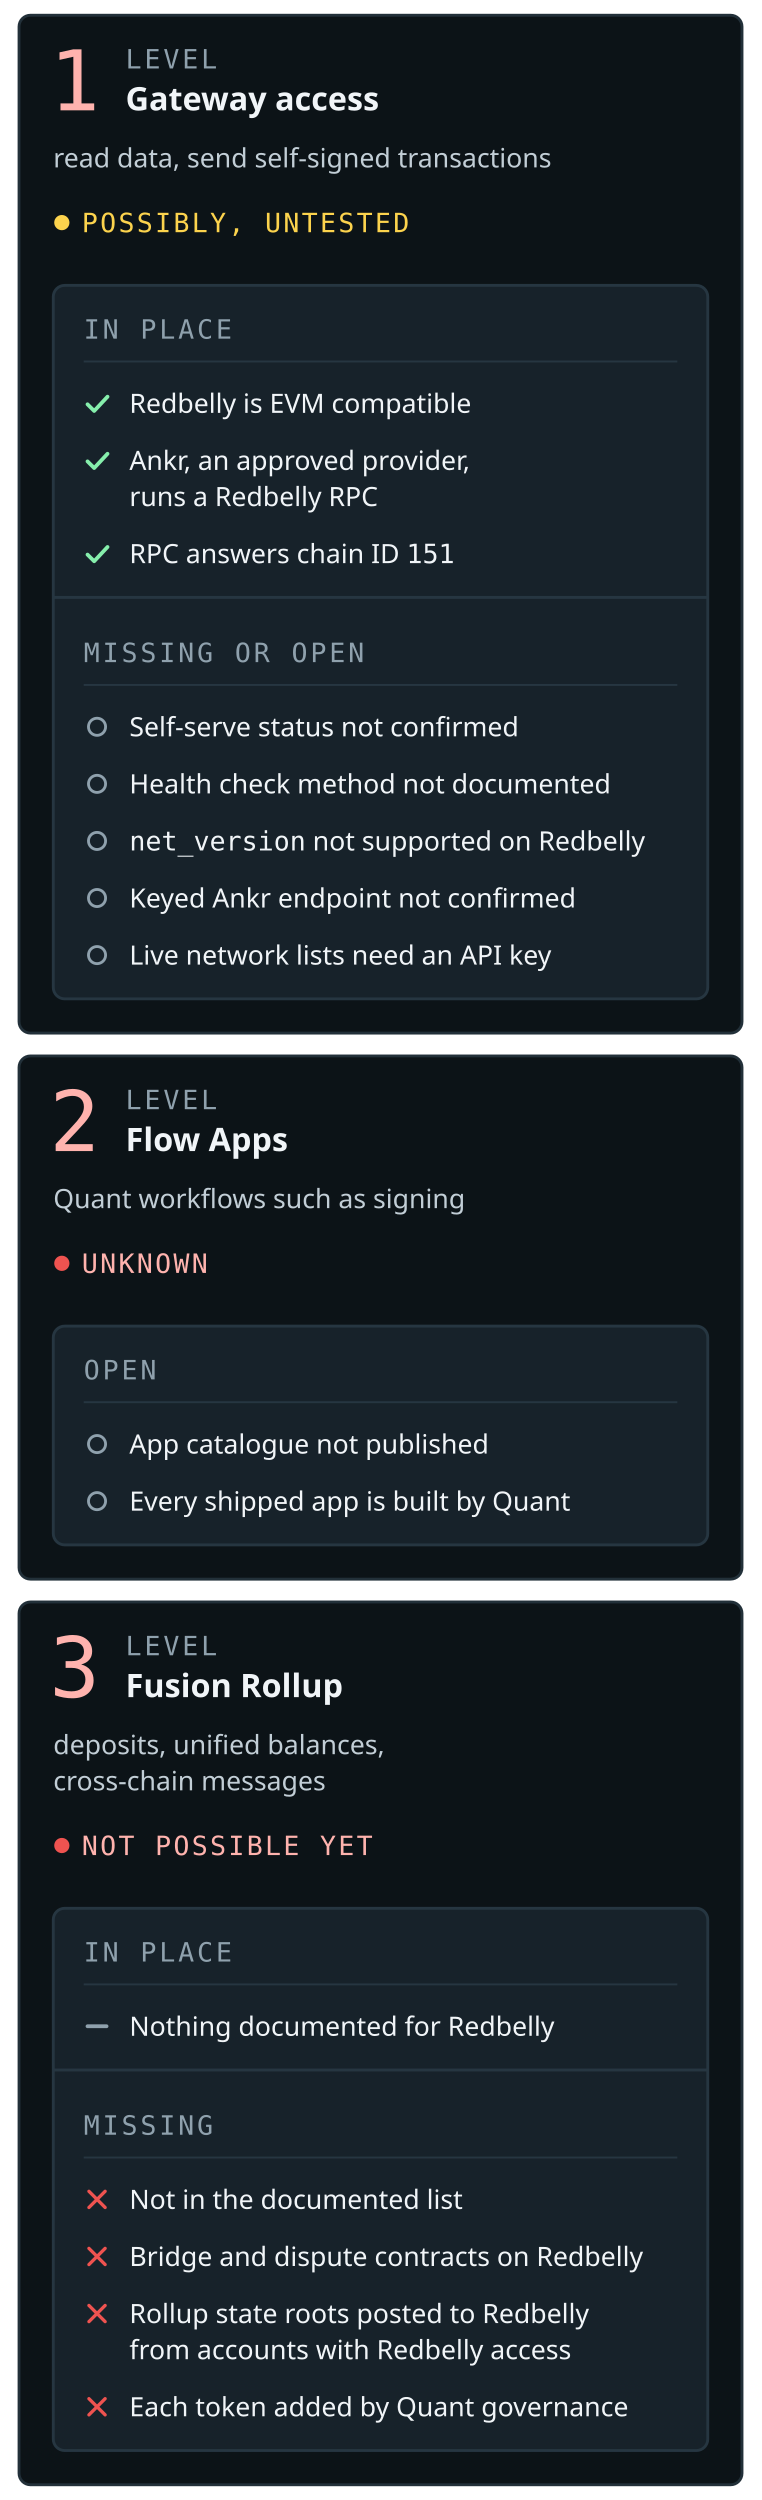
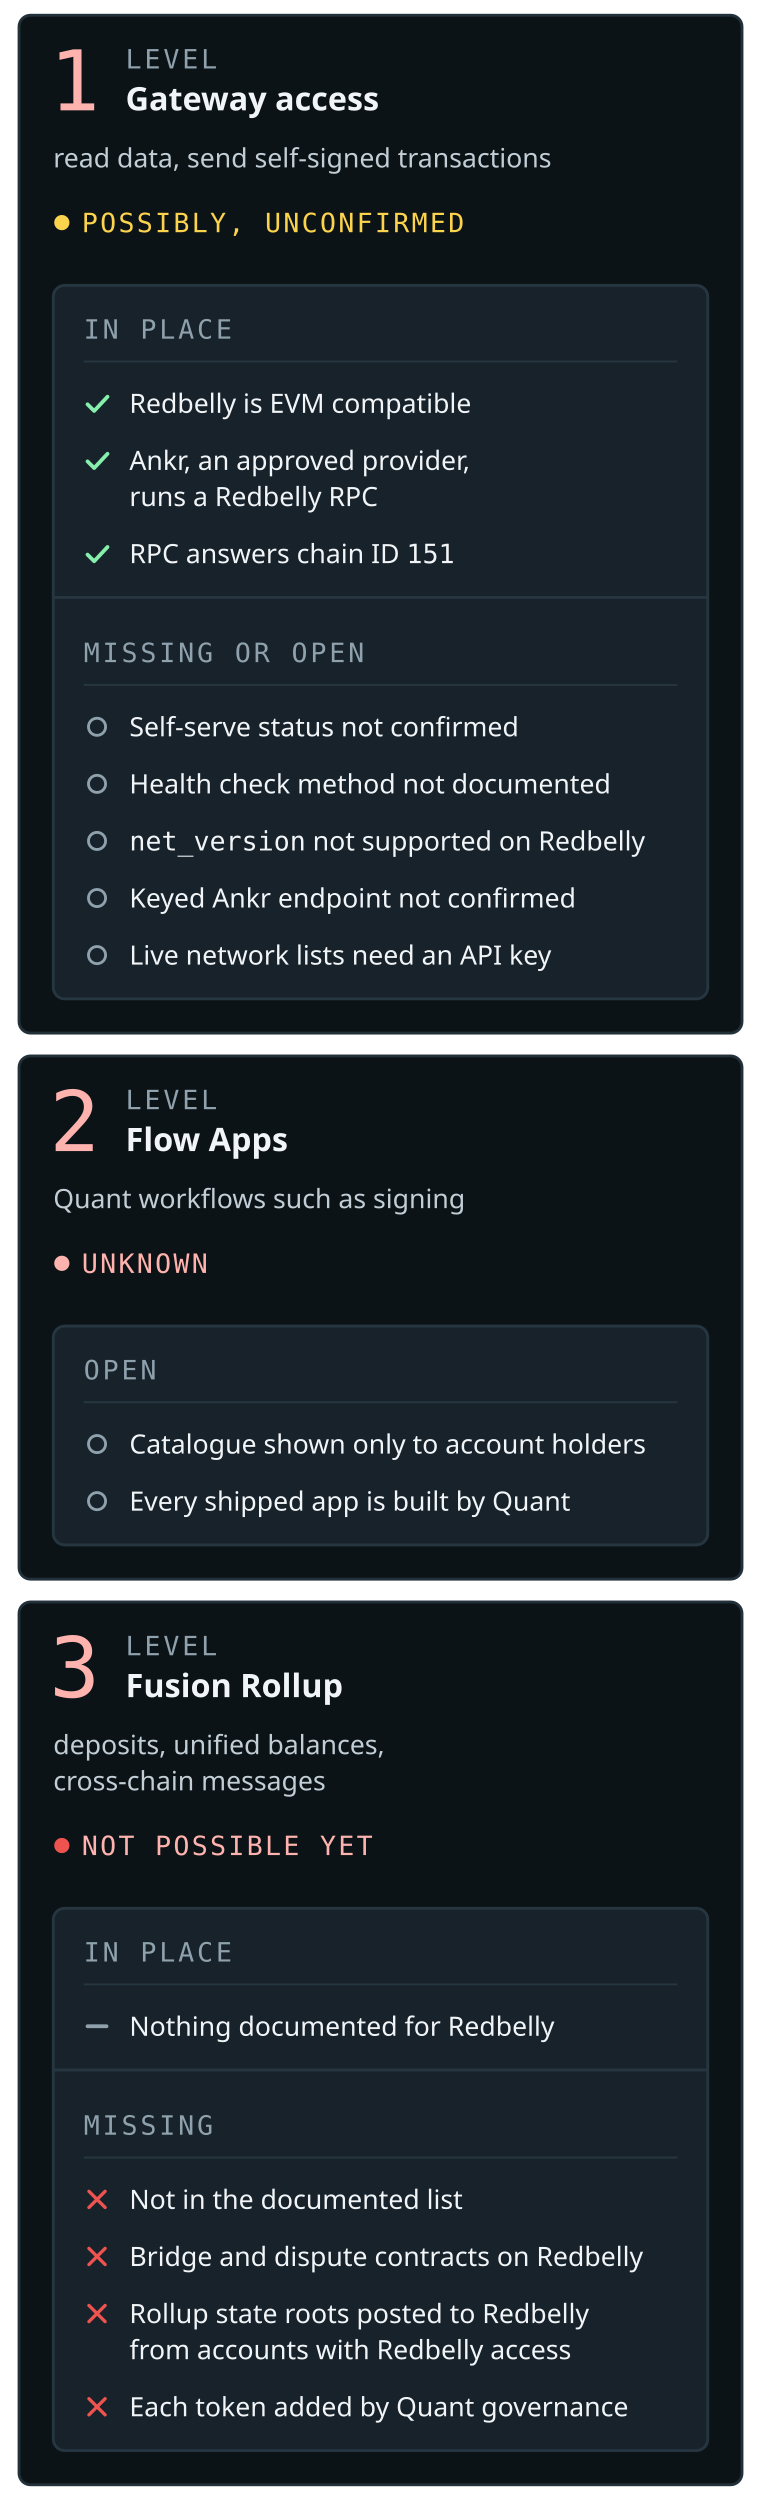
<svg xmlns="http://www.w3.org/2000/svg" viewBox="0 0 400 1314" role="img" aria-labelledby="levels-n-title levels-n-desc">
  <rect x="10" y="8" width="380" height="535" rx="6" fill="#0c1317" stroke="#223039" stroke-width="1.5" />
  <text x="26" y="58" font-family="JetBrains Mono, monospace" font-size="44" font-weight="500" fill="#ffb3ae">1</text>
  <text x="66" y="36" font-family="JetBrains Mono, monospace" font-size="14" font-weight="500" fill="#8fa1ad" letter-spacing="1.5">LEVEL</text>
  <text x="66" y="58" font-family="Be Vietnam Pro, sans-serif" font-size="17" font-weight="700" fill="#f1f5f8">Gateway access</text>
  <text font-family="Be Vietnam Pro, sans-serif" font-size="14" font-weight="400" fill="#c2ced6">
    <tspan x="28" y="88">read data, send self-signed transactions</tspan>
  </text>
  <circle cx="32.5" cy="117.0" r="4" fill="#FCD34D" />
-   <text x="43" y="122.04" font-family="JetBrains Mono, monospace" font-size="14" font-weight="500" fill="#FCD34D" letter-spacing="1.2">POSSIBLY, UNTESTED</text>
+   <text x="43" y="122.04" font-family="JetBrains Mono, monospace" font-size="14" font-weight="500" fill="#FCD34D" letter-spacing="1.2">POSSIBLY, UNCONFIRMED</text>
  <rect x="28" y="150" width="344" height="375" rx="6" fill="#17222a" stroke="#263641" stroke-width="1.5" />
  <text x="44" y="178" font-family="JetBrains Mono, monospace" font-size="14" font-weight="500" fill="#8fa1ad" letter-spacing="1.5">IN PLACE</text>
  <line x1="44" y1="190" x2="356" y2="190" stroke="#263641" stroke-width="1" />
  <path d="M46 212.5 l3.5 3.5 l7 -7.5" fill="none" stroke="#86EFAC" stroke-width="2" stroke-linecap="round" stroke-linejoin="round" />
  <text font-family="Be Vietnam Pro, sans-serif" font-size="14" font-weight="400" fill="#f1f5f8">
    <tspan x="68" y="217">Redbelly is EVM compatible</tspan>
  </text>
  <path d="M46 242.5 l3.5 3.5 l7 -7.5" fill="none" stroke="#86EFAC" stroke-width="2" stroke-linecap="round" stroke-linejoin="round" />
  <text font-family="Be Vietnam Pro, sans-serif" font-size="14" font-weight="400" fill="#f1f5f8">
    <tspan x="68" y="247">Ankr, an approved provider,</tspan>
    <tspan x="68" dy="19">runs a Redbelly RPC</tspan>
  </text>
  <path d="M46 291.5 l3.5 3.5 l7 -7.5" fill="none" stroke="#86EFAC" stroke-width="2" stroke-linecap="round" stroke-linejoin="round" />
  <text font-family="Be Vietnam Pro, sans-serif" font-size="14" font-weight="400" fill="#f1f5f8">
    <tspan x="68" y="296">RPC answers chain ID <tspan font-family="JetBrains Mono, monospace" font-weight="500">151</tspan>
    </tspan>
  </text>
  <line x1="28" y1="314" x2="372" y2="314" stroke="#263641" stroke-width="1.5" />
  <text x="44" y="348" font-family="JetBrains Mono, monospace" font-size="14" font-weight="500" fill="#8fa1ad" letter-spacing="1.5">MISSING OR OPEN</text>
  <line x1="44" y1="360" x2="356" y2="360" stroke="#263641" stroke-width="1" />
  <circle cx="51" cy="382" r="4.5" fill="none" stroke="#8fa1ad" stroke-width="1.5" />
  <text font-family="Be Vietnam Pro, sans-serif" font-size="14" font-weight="400" fill="#f1f5f8">
    <tspan x="68" y="387">Self-serve status not confirmed</tspan>
  </text>
  <circle cx="51" cy="412" r="4.5" fill="none" stroke="#8fa1ad" stroke-width="1.5" />
  <text font-family="Be Vietnam Pro, sans-serif" font-size="14" font-weight="400" fill="#f1f5f8">
    <tspan x="68" y="417">Health check method not documented</tspan>
  </text>
  <circle cx="51" cy="442" r="4.5" fill="none" stroke="#8fa1ad" stroke-width="1.5" />
  <text font-family="Be Vietnam Pro, sans-serif" font-size="14" font-weight="400" fill="#f1f5f8">
    <tspan x="68" y="447">
      <tspan font-family="JetBrains Mono, monospace" font-weight="500">net_version</tspan> not supported on Redbelly</tspan>
  </text>
  <circle cx="51" cy="472" r="4.5" fill="none" stroke="#8fa1ad" stroke-width="1.5" />
  <text font-family="Be Vietnam Pro, sans-serif" font-size="14" font-weight="400" fill="#f1f5f8">
    <tspan x="68" y="477">Keyed Ankr endpoint not confirmed</tspan>
  </text>
  <circle cx="51" cy="502" r="4.5" fill="none" stroke="#8fa1ad" stroke-width="1.5" />
  <text font-family="Be Vietnam Pro, sans-serif" font-size="14" font-weight="400" fill="#f1f5f8">
    <tspan x="68" y="507">Live network lists need an API key</tspan>
  </text>
  <g transform="translate(0 30)">
    <rect x="10" y="525" width="380" height="275" rx="6" fill="#0c1317" stroke="#223039" stroke-width="1.5" />
    <text x="26" y="575" font-family="JetBrains Mono, monospace" font-size="44" font-weight="500" fill="#ffb3ae">2</text>
    <text x="66" y="553" font-family="JetBrains Mono, monospace" font-size="14" font-weight="500" fill="#8fa1ad" letter-spacing="1.5">LEVEL</text>
    <text x="66" y="575" font-family="Be Vietnam Pro, sans-serif" font-size="17" font-weight="700" fill="#f1f5f8">Flow Apps</text>
    <text font-family="Be Vietnam Pro, sans-serif" font-size="14" font-weight="400" fill="#c2ced6">
      <tspan x="28" y="605">Quant workflows such as signing</tspan>
    </text>
-     <circle cx="32.5" cy="634.0" r="4" fill="#EF5350" />
+     <circle cx="32.5" cy="634.0" r="4" fill="#ffb3ae" />
    <text x="43" y="639.04" font-family="JetBrains Mono, monospace" font-size="14" font-weight="500" fill="#ffb3ae" letter-spacing="1.2">UNKNOWN</text>
    <rect x="28" y="667" width="344" height="115" rx="6" fill="#17222a" stroke="#263641" stroke-width="1.5" />
    <text x="44" y="695" font-family="JetBrains Mono, monospace" font-size="14" font-weight="500" fill="#8fa1ad" letter-spacing="1.5">OPEN</text>
    <line x1="44" y1="707" x2="356" y2="707" stroke="#263641" stroke-width="1" />
    <circle cx="51" cy="729" r="4.5" fill="none" stroke="#8fa1ad" stroke-width="1.5" />
    <text font-family="Be Vietnam Pro, sans-serif" font-size="14" font-weight="400" fill="#f1f5f8">
-       <tspan x="68" y="734">App catalogue not published</tspan>
+       <tspan x="68" y="734">Catalogue shown only to account holders</tspan>
    </text>
    <circle cx="51" cy="759" r="4.5" fill="none" stroke="#8fa1ad" stroke-width="1.5" />
    <text font-family="Be Vietnam Pro, sans-serif" font-size="14" font-weight="400" fill="#f1f5f8">
      <tspan x="68" y="764">Every shipped app is built by Quant</tspan>
    </text>
    <rect x="10" y="812" width="380" height="464" rx="6" fill="#0c1317" stroke="#223039" stroke-width="1.5" />
    <text x="26" y="862" font-family="JetBrains Mono, monospace" font-size="44" font-weight="500" fill="#ffb3ae">3</text>
    <text x="66" y="840" font-family="JetBrains Mono, monospace" font-size="14" font-weight="500" fill="#8fa1ad" letter-spacing="1.5">LEVEL</text>
    <text x="66" y="862" font-family="Be Vietnam Pro, sans-serif" font-size="17" font-weight="700" fill="#f1f5f8">Fusion Rollup</text>
    <text font-family="Be Vietnam Pro, sans-serif" font-size="14" font-weight="400" fill="#c2ced6">
      <tspan x="28" y="892">deposits, unified balances,</tspan>
      <tspan x="28" dy="19">cross-chain messages</tspan>
    </text>
    <circle cx="32.5" cy="940.0" r="4" fill="#EF5350" />
    <text x="43" y="945.04" font-family="JetBrains Mono, monospace" font-size="14" font-weight="500" fill="#ffb3ae" letter-spacing="1.2">NOT POSSIBLE YET</text>
    <rect x="28" y="973" width="344" height="285" rx="6" fill="#17222a" stroke="#263641" stroke-width="1.5" />
    <text x="44" y="1001" font-family="JetBrains Mono, monospace" font-size="14" font-weight="500" fill="#8fa1ad" letter-spacing="1.5">IN PLACE</text>
    <line x1="44" y1="1013" x2="356" y2="1013" stroke="#263641" stroke-width="1" />
    <line x1="46" y1="1035" x2="56" y2="1035" stroke="#8fa1ad" stroke-width="2" stroke-linecap="round" />
    <text font-family="Be Vietnam Pro, sans-serif" font-size="14" font-weight="400" fill="#f1f5f8">
      <tspan x="68" y="1040">Nothing documented for Redbelly</tspan>
    </text>
    <line x1="28" y1="1058" x2="372" y2="1058" stroke="#263641" stroke-width="1.5" />
    <text x="44" y="1092" font-family="JetBrains Mono, monospace" font-size="14" font-weight="500" fill="#8fa1ad" letter-spacing="1.5">MISSING</text>
    <line x1="44" y1="1104" x2="356" y2="1104" stroke="#263641" stroke-width="1" />
    <path d="M46.75 1121.75 L55.25 1130.25 M55.25 1121.75 L46.75 1130.25" fill="none" stroke="#EF5350" stroke-width="1.75" stroke-linecap="round" />
    <text font-family="Be Vietnam Pro, sans-serif" font-size="14" font-weight="400" fill="#f1f5f8">
      <tspan x="68" y="1131">Not in the documented list</tspan>
    </text>
    <path d="M46.75 1151.75 L55.25 1160.25 M55.25 1151.75 L46.75 1160.25" fill="none" stroke="#EF5350" stroke-width="1.75" stroke-linecap="round" />
    <text font-family="Be Vietnam Pro, sans-serif" font-size="14" font-weight="400" fill="#f1f5f8">
      <tspan x="68" y="1161">Bridge and dispute contracts on Redbelly</tspan>
    </text>
    <path d="M46.75 1181.75 L55.25 1190.25 M55.25 1181.75 L46.75 1190.25" fill="none" stroke="#EF5350" stroke-width="1.75" stroke-linecap="round" />
    <text font-family="Be Vietnam Pro, sans-serif" font-size="14" font-weight="400" fill="#f1f5f8">
      <tspan x="68" y="1191">Rollup state roots posted to Redbelly</tspan>
      <tspan x="68" dy="19">from accounts with Redbelly access</tspan>
    </text>
    <path d="M46.75 1230.75 L55.25 1239.25 M55.25 1230.75 L46.75 1239.25" fill="none" stroke="#EF5350" stroke-width="1.75" stroke-linecap="round" />
    <text font-family="Be Vietnam Pro, sans-serif" font-size="14" font-weight="400" fill="#f1f5f8">
      <tspan x="68" y="1240">Each token added by Quant governance</tspan>
    </text>
  </g>
</svg>
